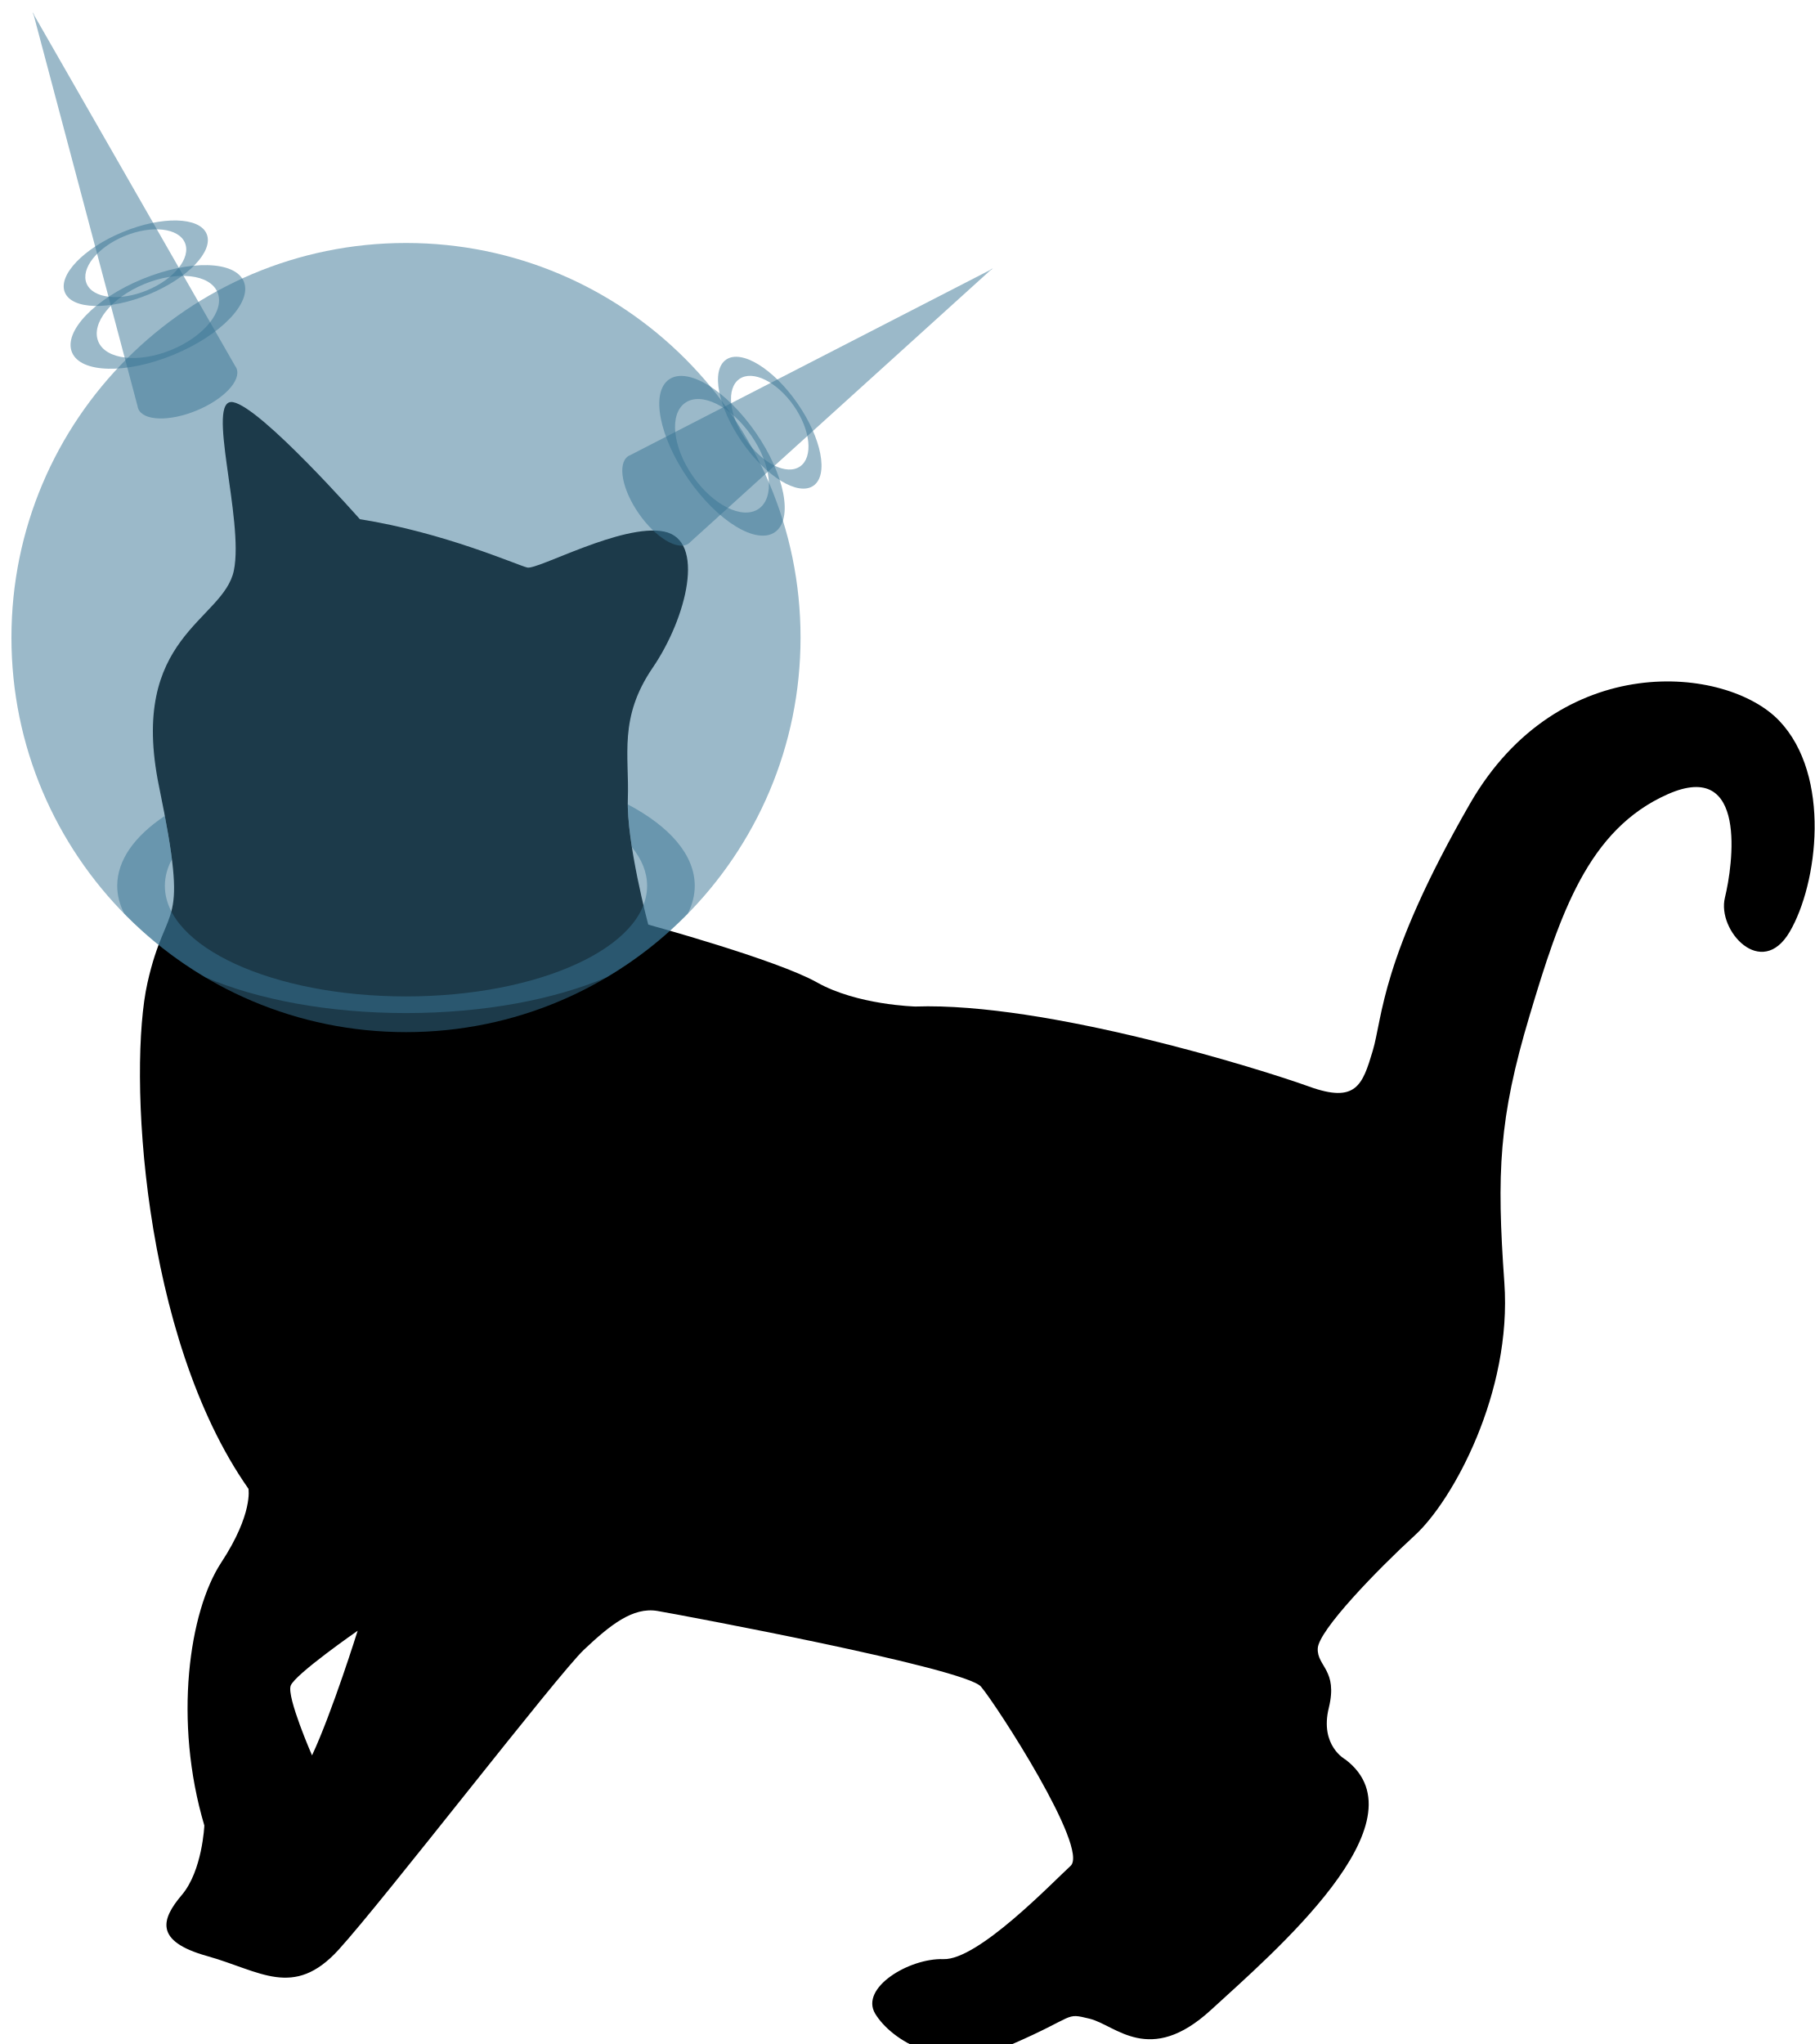
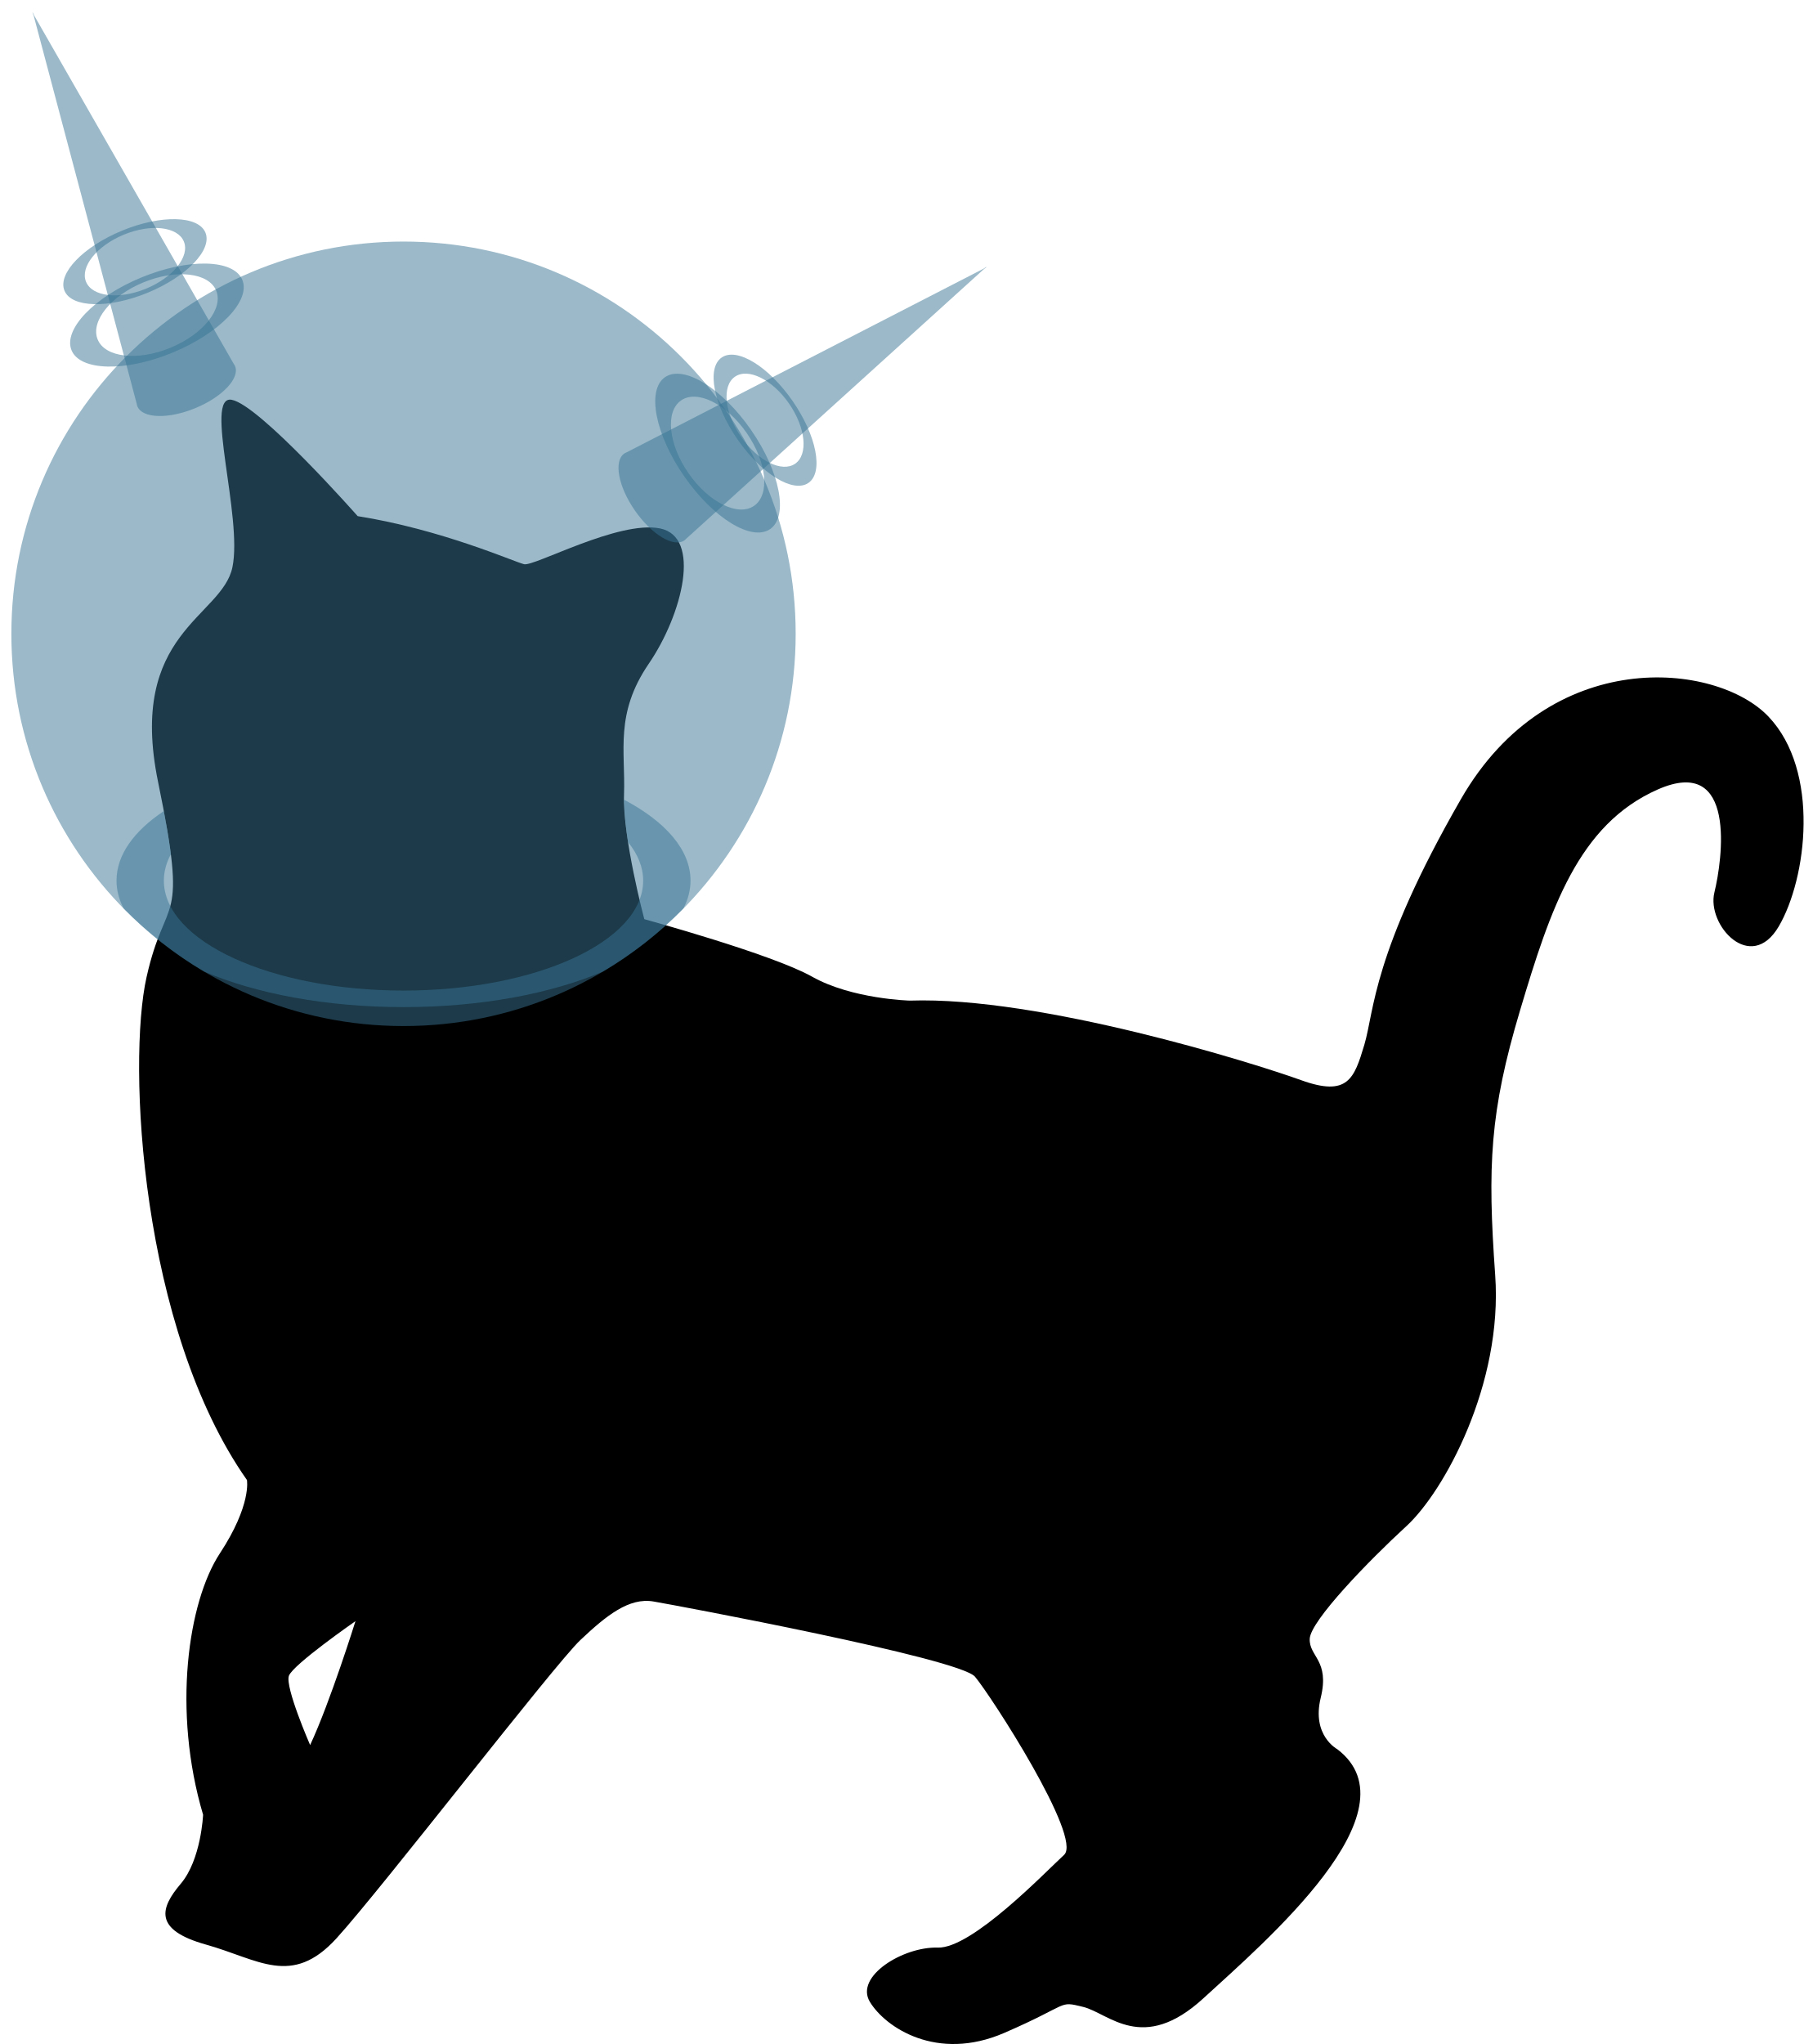
- <svg xmlns="http://www.w3.org/2000/svg" version="1.1" id="Layer_1" x="0px" y="0px" width="317.346px" height="357.441px" viewBox="0 0 317.346 357.441" enable-background="new 0 0 317.346 357.441" xml:space="preserve">
-   <g id="TehKitty">
-     <g>
-       <g>
-         <path d="M311.146,126.033c-9.163-9.604-38.491-12.631-54.109,14.566c-15.625,27.197-15.204,37.216-16.979,43.181     c-1.785,5.96-2.896,9.205-11.129,6.229c-8.225-2.977-45.953-14.779-68.854-13.995c0,0-10.172-0.254-17.201-4.216     c-7.025-3.961-29.508-10.11-29.508-10.11s-3.835-14.375-3.568-21.985c0.265-7.611-1.646-14.159,4.341-22.929     c5.987-8.768,9.315-22.347,1.998-23.818c-7.316-1.473-22.121,6.733-23.932,6.291c-1.81-0.444-14.496-6.113-29.273-8.455     c0,0-17.272-19.584-22.176-20.467c-4.899-0.882,1.981,20.636,0.138,29.462c-1.843,8.823-18.483,11.462-13.085,37.735     c5.396,26.271,1.369,19.208-2.025,34.37c-3.398,15.157-1.07,61.793,17.666,88.455c0,0,0.848,4.367-4.764,12.906     c-5.612,8.54-8.386,27.691-2.951,45.977c0,0-0.339,7.914-3.937,12.147c-3.595,4.239-4.86,8.087,4.421,10.683     c9.28,2.596,15.103,7.543,22.977-1.082c7.87-8.627,38.354-48.176,42.931-52.492c4.576-4.317,8.554-7.504,12.852-6.771     c4.301,0.733,53.85,9.999,56.573,13.229c2.731,3.228,18.973,28.313,15.674,31.345c-3.305,3.031-16.203,16.505-22.229,16.309     c-6.03-0.197-14.667,5.041-11.938,9.551c2.736,4.51,11.809,10.567,23.61,5.467c11.809-5.104,9.396-5.693,13.92-4.586     c4.525,1.109,10.438,8.312,21.165-1.527c10.729-9.851,37.827-32.956,23.534-43.812c0,0-4.533-2.393-2.906-9.03     c1.625-6.634-2.064-7.22-1.934-10.386c0.136-3.167,10.41-13.762,17.014-19.818c6.604-6.06,16.989-24.947,15.619-44.155     c-1.368-19.208-0.964-28.704,4.381-46.586c5.344-17.884,10.247-32.676,24.229-38.844c13.99-6.169,11.363,12.382,9.961,18.113     c-1.406,5.732,6.396,14.361,11.325,5.975C317.904,154.56,320.305,135.635,311.146,126.033z M54.568,306.97     c0,0-4.458-10.206-3.733-12.188c0.728-1.985,11.711-9.608,11.711-9.608S58.09,299.438,54.568,306.97z" />
-       </g>
-     </g>
-   </g>
+ <svg xmlns="http://www.w3.org/2000/svg" version="1.1" id="Layer_1" x="0px" y="0px" width="317.346px" height="359.557px" viewBox="0 0 317.346 359.557" enable-background="new 0 0 317.346 359.557" xml:space="preserve">
+   <path id="TehKitty" d="M311.146,126.033c-9.163-9.604-38.491-12.631-54.109,14.566c-15.625,27.196-15.204,37.216-16.979,43.181  c-1.785,5.96-2.896,9.205-11.129,6.229c-8.225-2.977-45.953-14.778-68.854-13.994c0,0-10.172-0.255-17.201-4.217  c-7.025-3.961-29.508-10.109-29.508-10.109s-3.835-14.375-3.568-21.985c0.265-7.611-1.646-14.159,4.341-22.929  c5.987-8.769,9.315-22.348,1.998-23.818c-7.316-1.473-22.121,6.733-23.932,6.291c-1.81-0.444-14.496-6.113-29.273-8.455  c0,0-17.272-19.584-22.176-20.467c-4.899-0.882,1.981,20.636,0.138,29.462c-1.843,8.823-18.483,11.462-13.085,37.735  c5.396,26.271,1.369,19.208-2.025,34.37c-3.398,15.156-1.07,61.793,17.666,88.455c0,0,0.848,4.366-4.764,12.905  c-5.612,8.54-8.386,27.691-2.951,45.978c0,0-0.339,7.914-3.937,12.146c-3.595,4.239-4.86,8.087,4.421,10.684  c9.28,2.596,15.103,7.543,22.977-1.082c7.87-8.627,38.354-48.177,42.931-52.492c4.576-4.317,8.554-7.504,12.852-6.771  c4.301,0.733,53.85,9.999,56.573,13.229c2.731,3.228,18.973,28.312,15.674,31.345c-3.305,3.031-16.203,16.505-22.229,16.31  c-6.03-0.197-14.667,5.041-11.938,9.551c2.736,4.51,11.809,10.566,23.61,5.467c11.809-5.104,9.396-5.693,13.92-4.586  c4.525,1.109,10.438,8.312,21.165-1.527c10.729-9.851,37.827-32.956,23.534-43.812c0,0-4.533-2.394-2.906-9.03  c1.625-6.634-2.064-7.22-1.934-10.386c0.136-3.167,10.41-13.762,17.014-19.818c6.604-6.06,16.989-24.947,15.619-44.155  c-1.368-19.208-0.964-28.703,4.381-46.586c5.344-17.884,10.247-32.676,24.229-38.844c13.99-6.169,11.363,12.382,9.961,18.113  c-1.405,5.731,6.396,14.361,11.325,5.975C317.904,154.56,320.305,135.635,311.146,126.033z M54.568,306.97  c0,0-4.458-10.206-3.733-12.188c0.728-1.985,11.711-9.608,11.711-9.608S58.09,299.438,54.568,306.97z" />
  <g id="Helmet">
-     <path opacity="0.5" fill="#377493" enable-background="new    " d="M71,177.16c13.62,0,25.972-2.38,35.055-6.243   c5.222-3.087,10-6.839,14.22-11.146c0.793-1.565,1.225-3.191,1.225-4.862c0-5.418-4.398-10.383-11.703-14.241   c0.013,2.204,0.298,4.823,0.71,7.477c1.715,2.105,2.659,4.385,2.659,6.766c0,10.679-18.878,19.336-42.166,19.336   s-42.166-8.657-42.166-19.336c0-1.601,0.432-3.153,1.23-4.64c-0.259-2.054-0.665-4.539-1.239-7.597   c-5.257,3.512-8.325,7.715-8.325,12.235c0,1.671,0.432,3.297,1.224,4.862c4.22,4.307,8.999,8.06,14.221,11.146   C45.028,174.781,57.38,177.16,71,177.16z" />
+     <path opacity="0.5" fill="#377493" enable-background="new    " d="M71,177.16c13.62,0,25.972-2.38,35.055-6.243   c5.222-3.087,10-6.839,14.22-11.146c0.793-1.565,1.225-3.191,1.225-4.862c0-5.418-4.398-10.383-11.703-14.241   c0.013,2.204,0.298,4.823,0.71,7.478c1.715,2.104,2.659,4.385,2.659,6.766c0,10.679-18.878,19.336-42.166,19.336   s-42.166-8.657-42.166-19.336c0-1.601,0.432-3.153,1.23-4.64c-0.259-2.055-0.665-4.539-1.239-7.598   c-5.257,3.513-8.325,7.716-8.325,12.235c0,1.671,0.432,3.297,1.224,4.862c4.22,4.307,8.999,8.06,14.221,11.146   C45.028,174.781,57.38,177.16,71,177.16z" />
    <circle opacity="0.5" fill="#377493" enable-background="new    " cx="71" cy="111.491" r="69" />
    <g id="RightSpike">
-       <path opacity="0.5" fill="#377493" enable-background="new    " d="M120.766,94.745l52.375-47.429l0.524-0.363l-0.286,0.146    l0.239-0.216l-0.521,0.362L110.252,79.57c-0.147,0.058-0.287,0.125-0.417,0.216c-1.892,1.312-1.056,5.792,1.868,10.01    c2.923,4.219,6.825,6.574,8.716,5.264C120.548,94.969,120.662,94.862,120.766,94.745z" />
-       <path opacity="0.5" fill="#377493" enable-background="new    " d="M132.147,75.625c-5.112-7.376-11.891-11.53-15.141-9.276    c-3.251,2.252-1.741,10.059,3.371,17.435c5.113,7.376,11.892,11.529,15.141,9.276C138.77,90.808,137.26,83.002,132.147,75.625z     M121.148,83.249c-3.548-5.119-4.133-10.854-1.31-12.812c2.825-1.958,7.99,0.604,11.538,5.725    c3.547,5.118,4.134,10.854,1.31,12.812C129.862,90.929,124.696,88.367,121.148,83.249z" />
-       <path opacity="0.5" fill="#377493" enable-background="new    " d="M139.47,70.55c-4.219-6.087-9.813-9.516-12.495-7.655    c-2.683,1.858-1.437,8.301,2.782,14.39c4.219,6.087,9.813,9.516,12.495,7.656C144.935,83.081,143.688,76.638,139.47,70.55z     M130.392,76.842c-2.928-4.225-3.411-8.958-1.08-10.574c2.331-1.615,6.594,0.5,9.522,4.726c2.928,4.224,3.411,8.959,1.08,10.573    C137.583,83.181,133.32,81.066,130.392,76.842z" />
+       <path opacity="0.5" fill="#377493" enable-background="new    " d="M120.766,94.745l52.375-47.429l0.523-0.363l-0.286,0.146    l0.239-0.217l-0.521,0.362L110.252,79.57c-0.147,0.058-0.287,0.125-0.417,0.216c-1.892,1.312-1.056,5.792,1.868,10.01    c2.923,4.22,6.825,6.574,8.716,5.265C120.548,94.969,120.662,94.862,120.766,94.745z" />
+       <path opacity="0.5" fill="#377493" enable-background="new    " d="M132.147,75.625c-5.112-7.376-11.891-11.53-15.141-9.275    c-3.251,2.252-1.741,10.059,3.371,17.435c5.113,7.376,11.892,11.529,15.141,9.276C138.77,90.808,137.26,83.002,132.147,75.625z     M121.148,83.249c-3.548-5.119-4.133-10.854-1.31-12.812c2.825-1.958,7.99,0.604,11.538,5.725    c3.547,5.118,4.134,10.854,1.31,12.812C129.862,90.929,124.696,88.367,121.148,83.249z" />
+       <path opacity="0.5" fill="#377493" enable-background="new    " d="M139.47,70.55c-4.219-6.087-9.813-9.516-12.495-7.654    c-2.683,1.857-1.437,8.301,2.782,14.39c4.219,6.087,9.813,9.516,12.495,7.656C144.935,83.081,143.688,76.638,139.47,70.55z     M130.392,76.842c-2.928-4.225-3.411-8.958-1.08-10.573s6.594,0.5,9.522,4.726c2.928,4.224,3.411,8.959,1.08,10.573    S133.32,81.066,130.392,76.842z" />
    </g>
    <g id="LeftSpike">
-       <path opacity="0.5" fill="#377493" enable-background="new    " d="M41.13,64.01L5.999,2.704L5.755,2.112l0.083,0.312l-0.16-0.277    L5.92,2.729l18.138,68.307c0.023,0.154,0.061,0.308,0.121,0.453c0.876,2.128,5.433,2.269,10.178,0.313    c4.745-1.952,7.882-5.262,7.005-7.39C41.303,64.27,41.223,64.135,41.13,64.01z" />
-       <path opacity="0.5" fill="#377493" enable-background="new    " d="M24.887,48.802c-8.298,3.417-13.806,9.15-12.3,12.808    c1.505,3.656,9.453,3.852,17.752,0.435c8.299-3.416,13.806-9.149,12.301-12.808C41.135,45.58,33.186,45.385,24.887,48.802z     M29.981,61.177c-5.759,2.371-11.488,1.717-12.796-1.461s2.3-7.676,8.059-10.046c5.759-2.371,11.488-1.717,12.796,1.46    C39.348,54.308,35.74,58.807,29.981,61.177z" />
-       <path opacity="0.5" fill="#377493" enable-background="new    " d="M21.496,40.565c-6.85,2.818-11.395,7.552-10.152,10.568    c1.242,3.018,7.802,3.179,14.651,0.358s11.394-7.553,10.152-10.569C34.904,37.906,28.345,37.745,21.496,40.565z M25.7,50.777    c-4.753,1.957-9.481,1.417-10.561-1.206c-1.08-2.622,1.899-6.335,6.651-8.292c4.753-1.956,9.481-1.417,10.561,1.206    S30.453,48.821,25.7,50.777z" />
+       <path opacity="0.5" fill="#377493" enable-background="new    " d="M41.13,64.01L5.999,2.704L5.755,2.112l0.083,0.312l-0.16-0.276    L5.92,2.729l18.138,68.307c0.023,0.154,0.061,0.308,0.121,0.453c0.876,2.128,5.433,2.269,10.178,0.312    c4.745-1.951,7.882-5.262,7.005-7.39C41.303,64.27,41.223,64.135,41.13,64.01z" />
+       <path opacity="0.5" fill="#377493" enable-background="new    " d="M24.887,48.802c-8.298,3.417-13.806,9.15-12.3,12.809    c1.505,3.656,9.453,3.852,17.752,0.435c8.299-3.416,13.806-9.148,12.301-12.808C41.135,45.58,33.186,45.385,24.887,48.802z     M29.981,61.177c-5.759,2.371-11.488,1.718-12.796-1.461c-1.308-3.178,2.3-7.676,8.059-10.046    c5.759-2.371,11.488-1.717,12.796,1.46C39.348,54.308,35.74,58.807,29.981,61.177z" />
+       <path opacity="0.5" fill="#377493" enable-background="new    " d="M21.496,40.565c-6.85,2.817-11.395,7.552-10.152,10.567    c1.242,3.019,7.802,3.18,14.651,0.358s11.394-7.553,10.152-10.569C34.904,37.906,28.345,37.745,21.496,40.565z M25.7,50.777    c-4.753,1.957-9.481,1.417-10.561-1.206c-1.08-2.622,1.899-6.335,6.651-8.292c4.753-1.956,9.481-1.417,10.561,1.206    S30.453,48.821,25.7,50.777z" />
    </g>
  </g>
</svg>
